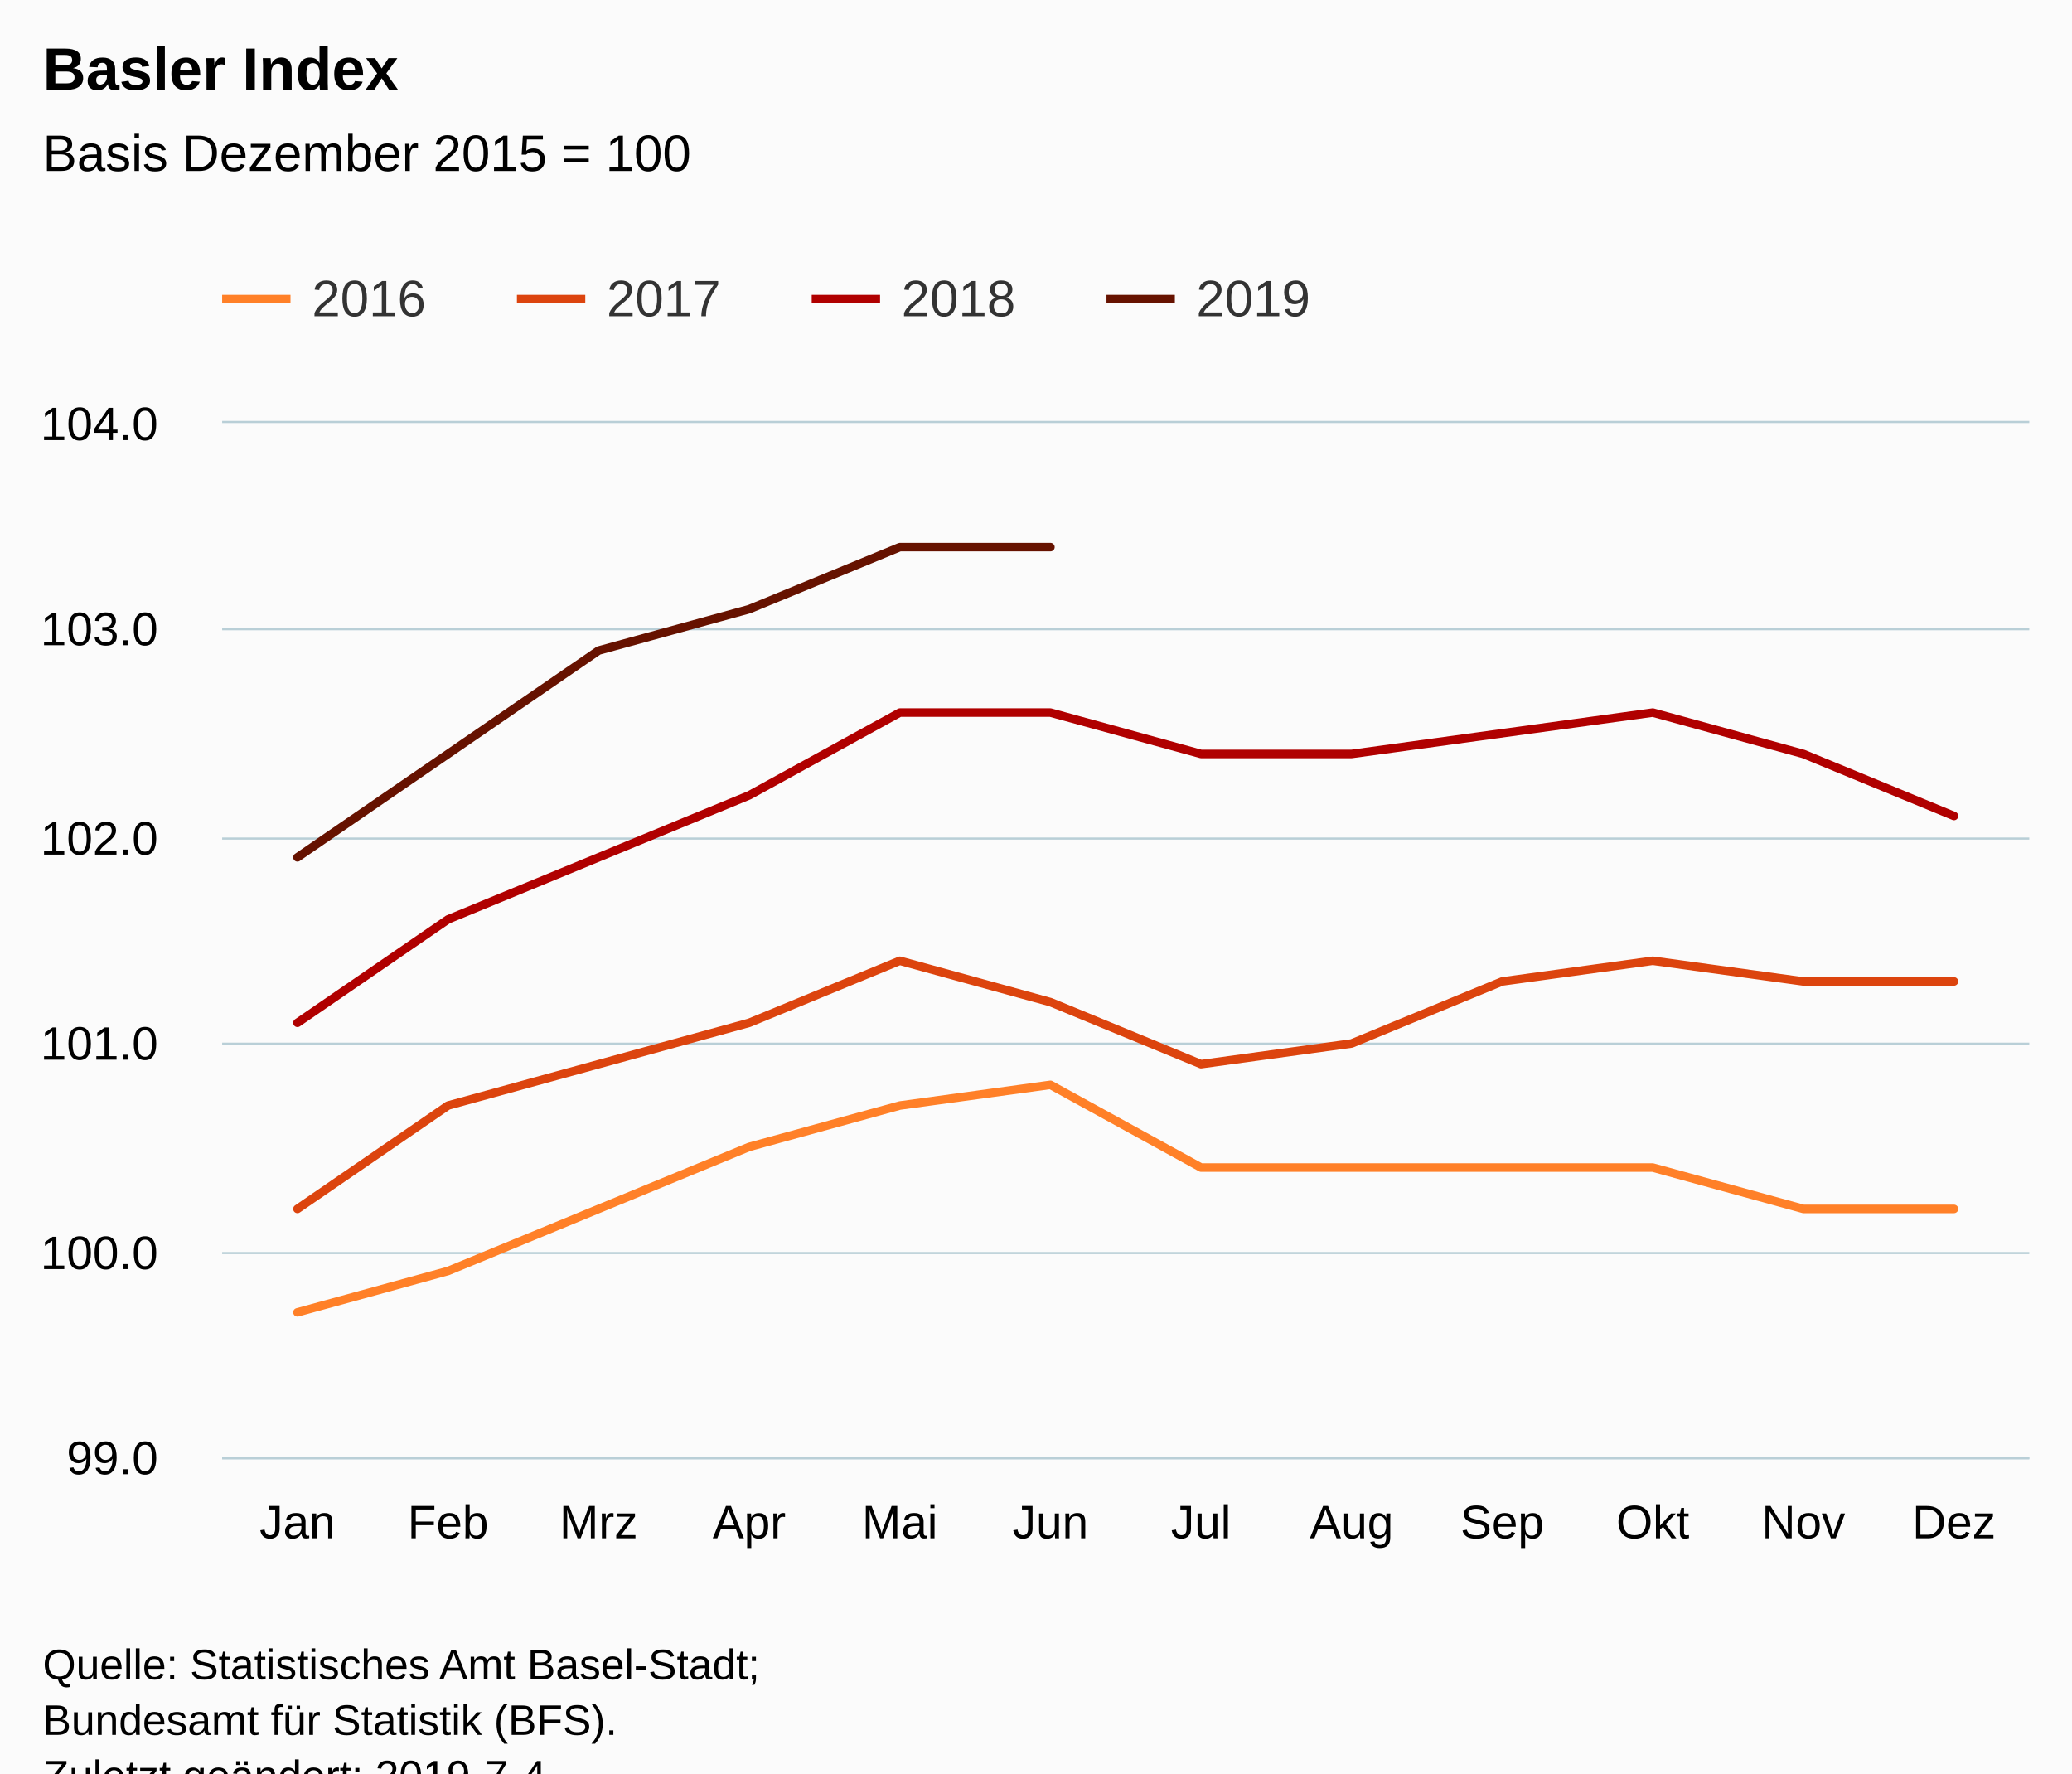
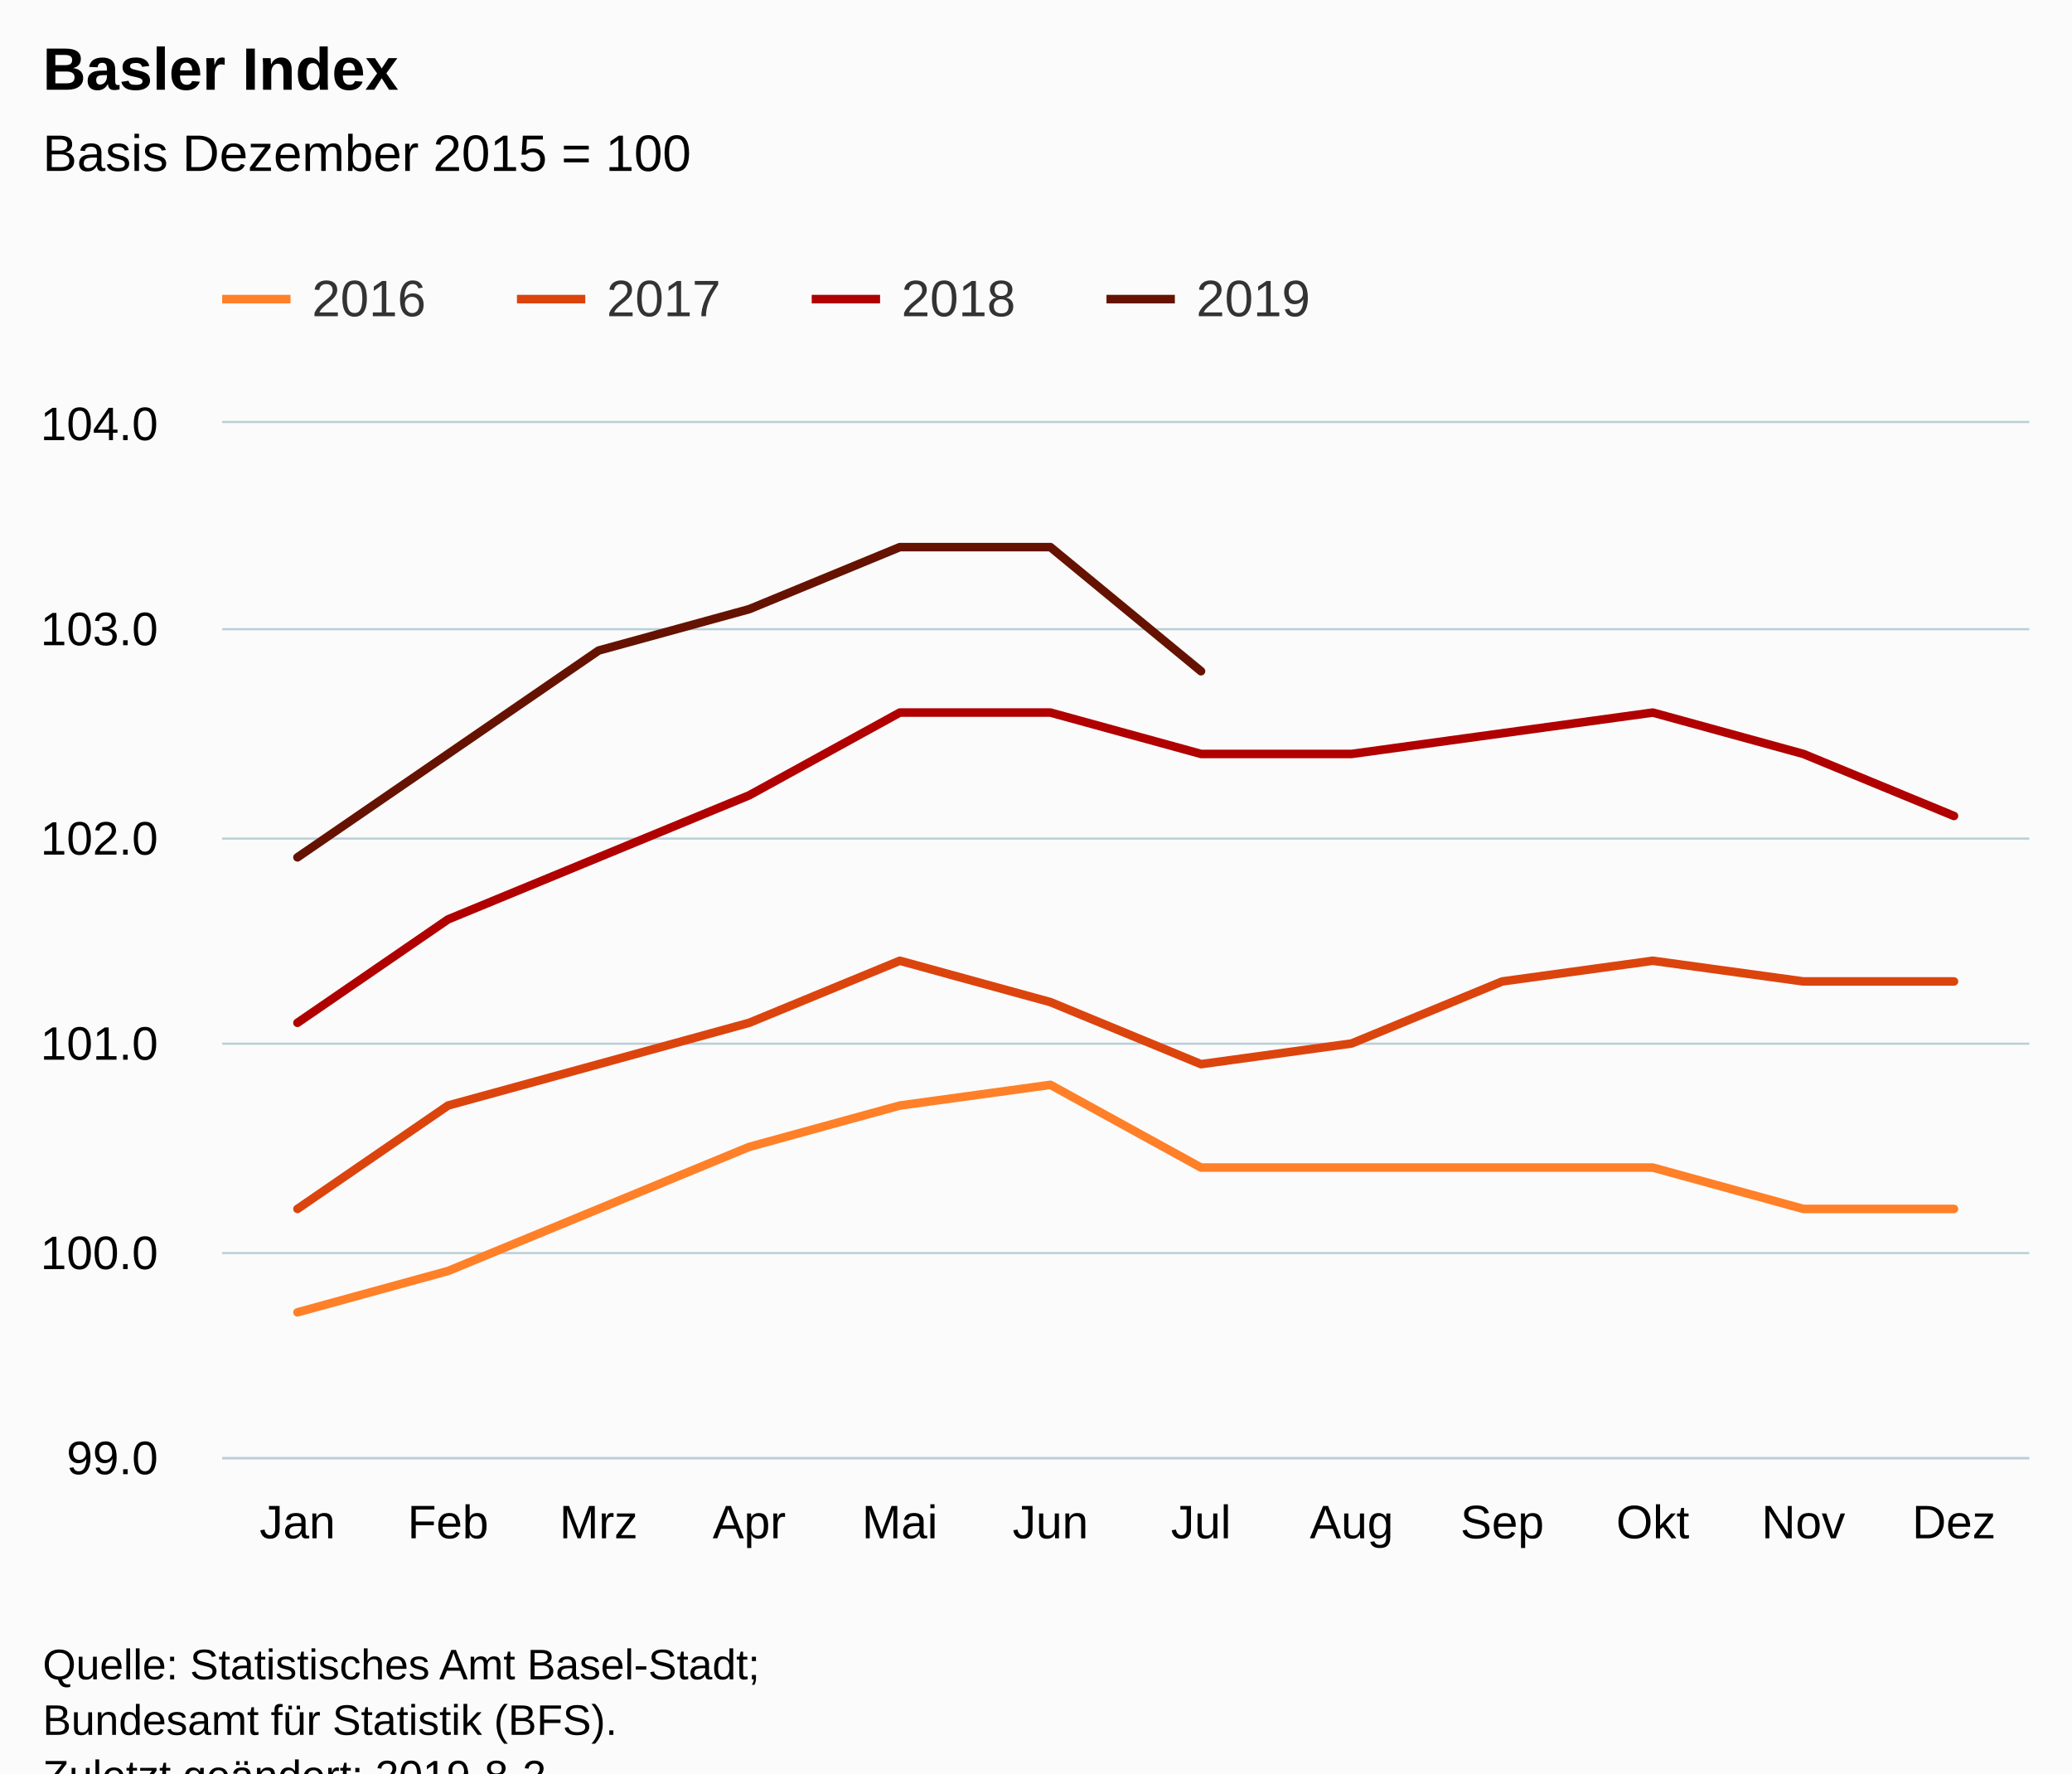
<svg xmlns="http://www.w3.org/2000/svg" version="1.1" class="highcharts-root" style="font-family:Arial;font-size:12px;" viewBox="0 0 485 415">
  <defs>
-     <clipPath id="highcharts-nqayaoj-6">
+     <clipPath id="highcharts-kw1kfdk-6">
      <rect x="0" y="0" width="423" height="242" fill="none" />
    </clipPath>
-     <clipPath id="highcharts-nqayaoj-7">
+     <clipPath id="highcharts-kw1kfdk-7">
      <rect x="0" y="0" width="423" height="242" fill="none" />
    </clipPath>
  </defs>
  <rect fill="#fbfbfb" class="highcharts-background" x="0" y="0" width="485" height="428" rx="0" ry="0" />
  <rect fill="none" class="highcharts-plot-background" x="52" y="99" width="423" height="242" />
  <g class="highcharts-pane-group" data-z-index="0" />
  <g class="highcharts-grid highcharts-xaxis-grid " data-z-index="1">
    <path fill="none" data-z-index="1" class="highcharts-grid-line" d="M 86.5 99 L 86.5 341" opacity="1" />
    <path fill="none" data-z-index="1" class="highcharts-grid-line" d="M 122.5 99 L 122.5 341" opacity="1" />
    <path fill="none" data-z-index="1" class="highcharts-grid-line" d="M 157.5 99 L 157.5 341" opacity="1" />
    <path fill="none" data-z-index="1" class="highcharts-grid-line" d="M 192.5 99 L 192.5 341" opacity="1" />
    <path fill="none" data-z-index="1" class="highcharts-grid-line" d="M 227.5 99 L 227.5 341" opacity="1" />
    <path fill="none" data-z-index="1" class="highcharts-grid-line" d="M 263.5 99 L 263.5 341" opacity="1" />
    <path fill="none" data-z-index="1" class="highcharts-grid-line" d="M 298.5 99 L 298.5 341" opacity="1" />
    <path fill="none" data-z-index="1" class="highcharts-grid-line" d="M 333.5 99 L 333.5 341" opacity="1" />
    <path fill="none" data-z-index="1" class="highcharts-grid-line" d="M 368.5 99 L 368.5 341" opacity="1" />
    <path fill="none" data-z-index="1" class="highcharts-grid-line" d="M 404.5 99 L 404.5 341" opacity="1" />
    <path fill="none" data-z-index="1" class="highcharts-grid-line" d="M 439.5 99 L 439.5 341" opacity="1" />
    <path fill="none" data-z-index="1" class="highcharts-grid-line" d="M 474.5 99 L 474.5 341" opacity="1" />
    <path fill="none" data-z-index="1" class="highcharts-grid-line" d="M 51.5 99 L 51.5 341" opacity="1" />
  </g>
  <g class="highcharts-grid highcharts-yaxis-grid " data-z-index="1">
    <path fill="none" stroke="#B9CFD7" stroke-width="0.5" data-z-index="1" class="highcharts-grid-line" d="M 52 341.25 L 475 341.25" opacity="1" />
    <path fill="none" stroke="#B9CFD7" stroke-width="0.5" data-z-index="1" class="highcharts-grid-line" d="M 52 293.25 L 475 293.25" opacity="1" />
    <path fill="none" stroke="#B9CFD7" stroke-width="0.5" data-z-index="1" class="highcharts-grid-line" d="M 52 244.25 L 475 244.25" opacity="1" />
    <path fill="none" stroke="#B9CFD7" stroke-width="0.5" data-z-index="1" class="highcharts-grid-line" d="M 52 196.25 L 475 196.25" opacity="1" />
    <path fill="none" stroke="#B9CFD7" stroke-width="0.5" data-z-index="1" class="highcharts-grid-line" d="M 52 147.25 L 475 147.25" opacity="1" />
    <path fill="none" stroke="#B9CFD7" stroke-width="0.5" data-z-index="1" class="highcharts-grid-line" d="M 52 98.75 L 475 98.75" opacity="1" />
  </g>
  <rect fill="none" class="highcharts-plot-border" data-z-index="1" x="52" y="99" width="423" height="242" />
  <g class="highcharts-axis highcharts-xaxis " data-z-index="2">
    <path fill="none" class="highcharts-axis-line" stroke="#B9CFD7" stroke-width="0.5" data-z-index="7" d="M 52 341.25 L 475 341.25" />
  </g>
  <g class="highcharts-axis highcharts-yaxis " data-z-index="2">
    <path fill="none" class="highcharts-axis-line" data-z-index="7" d="M 52 99 L 52 341" />
  </g>
  <g class="highcharts-series-group" data-z-index="3">
-     <g data-z-index="0.1" class="highcharts-series highcharts-series-0 highcharts-line-series " transform="translate(52,99) scale(1 1)" clip-path="url(#highcharts-nqayaoj-7)">
+     <g data-z-index="0.1" class="highcharts-series highcharts-series-0 highcharts-line-series " transform="translate(52,99) scale(1 1)" clip-path="url(#highcharts-kw1kfdk-7)">
      <path fill="none" d="M 17.625 208.12 L 52.875 198.44 L 88.125 183.92 L 123.375 169.4 L 158.625 159.72 L 193.875 154.88 L 229.125 174.24 L 264.375 174.24 L 299.625 174.24 L 334.875 174.24 L 370.125 183.92 L 405.375 183.92" class="highcharts-graph" data-z-index="1" stroke="#ff8028" stroke-width="2" stroke-linejoin="round" stroke-linecap="round" />
    </g>
    <g data-z-index="0.1" class="highcharts-markers highcharts-series-0 highcharts-line-series " transform="translate(52,99) scale(1 1)" clip-path="none" />
-     <g data-z-index="0.1" class="highcharts-series highcharts-series-1 highcharts-line-series " transform="translate(52,99) scale(1 1)" clip-path="url(#highcharts-nqayaoj-7)">
+     <g data-z-index="0.1" class="highcharts-series highcharts-series-1 highcharts-line-series " transform="translate(52,99) scale(1 1)" clip-path="url(#highcharts-kw1kfdk-7)">
      <path fill="none" d="M 17.625 183.92 L 52.875 159.72 L 88.125 150.04 L 123.375 140.36 L 158.625 125.84 L 193.875 135.52 L 229.125 150.04 L 264.375 145.2 L 299.625 130.68 L 334.875 125.84 L 370.125 130.68 L 405.375 130.68" class="highcharts-graph" data-z-index="1" stroke="#dc440e" stroke-width="2" stroke-linejoin="round" stroke-linecap="round" />
    </g>
    <g data-z-index="0.1" class="highcharts-markers highcharts-series-1 highcharts-line-series " transform="translate(52,99) scale(1 1)" clip-path="none" />
-     <g data-z-index="0.1" class="highcharts-series highcharts-series-2 highcharts-line-series " transform="translate(52,99) scale(1 1)" clip-path="url(#highcharts-nqayaoj-7)">
+     <g data-z-index="0.1" class="highcharts-series highcharts-series-2 highcharts-line-series " transform="translate(52,99) scale(1 1)" clip-path="url(#highcharts-kw1kfdk-7)">
      <path fill="none" d="M 17.625 140.36 L 52.875 116.16 L 88.125 101.64 L 123.375 87.12 L 158.625 67.76 L 193.875 67.76 L 229.125 77.44 L 264.375 77.44 L 299.625 72.6 L 334.875 67.76 L 370.125 77.44 L 405.375 91.96" class="highcharts-graph" data-z-index="1" stroke="#b00000" stroke-width="2" stroke-linejoin="round" stroke-linecap="round" />
    </g>
    <g data-z-index="0.1" class="highcharts-markers highcharts-series-2 highcharts-line-series " transform="translate(52,99) scale(1 1)" clip-path="none" />
-     <g data-z-index="0.1" class="highcharts-series highcharts-series-3 highcharts-line-series " transform="translate(52,99) scale(1 1)" clip-path="url(#highcharts-nqayaoj-7)">
-       <path fill="none" d="M 17.625 101.64 L 52.875 77.44 L 88.125 53.24 L 123.375 43.56 L 158.625 29.04 L 193.875 29.04" class="highcharts-graph" data-z-index="1" stroke="#661200" stroke-width="2" stroke-linejoin="round" stroke-linecap="round" />
+     <g data-z-index="0.1" class="highcharts-series highcharts-series-3 highcharts-line-series " transform="translate(52,99) scale(1 1)" clip-path="url(#highcharts-kw1kfdk-7)">
+       <path fill="none" d="M 17.625 101.64 L 52.875 77.44 L 88.125 53.24 L 123.375 43.56 L 158.625 29.04 L 193.875 29.04 L 229.125 58.08" class="highcharts-graph" data-z-index="1" stroke="#661200" stroke-width="2" stroke-linejoin="round" stroke-linecap="round" />
    </g>
    <g data-z-index="0.1" class="highcharts-markers highcharts-series-3 highcharts-line-series " transform="translate(52,99) scale(1 1)" clip-path="none" />
  </g>
  <text x="10" text-anchor="start" class="highcharts-title" data-z-index="4" style="color:#000000;font-size:14px;font-weight:bold;fill:#000000;" y="21">
    <tspan>Basler Index</tspan>
  </text>
  <text x="10" text-anchor="start" class="highcharts-subtitle" data-z-index="4" style="color:#000000;font-size:12px;font-weight:normal;font-family:Arial;fill:#000000;" y="40">
    <tspan>Basis Dezember 2015 = 100</tspan>
  </text>
  <g class="highcharts-legend" data-z-index="7" transform="translate(44,56)">
    <rect fill="none" class="highcharts-legend-box" rx="0" ry="0" x="0" y="0" width="272" height="31" visibility="visible" />
    <g data-z-index="1">
      <g>
        <g class="highcharts-legend-item highcharts-line-series highcharts-color-undefined highcharts-series-0" data-z-index="1" transform="translate(8,3)">
          <path fill="none" d="M 0 11 L 16 11" class="highcharts-graph" stroke="#ff8028" stroke-width="2" />
          <text x="21" style="color:#333333;font-size:12px;font-weight:normal;cursor:pointer;fill:#333333;" text-anchor="start" data-z-index="2" y="15">
            <tspan>2016</tspan>
          </text>
        </g>
        <g class="highcharts-legend-item highcharts-line-series highcharts-color-undefined highcharts-series-1" data-z-index="1" transform="translate(77,3)">
          <path fill="none" d="M 0 11 L 16 11" class="highcharts-graph" stroke="#dc440e" stroke-width="2" />
          <text x="21" y="15" style="color:#333333;font-size:12px;font-weight:normal;cursor:pointer;fill:#333333;" text-anchor="start" data-z-index="2">
            <tspan>2017</tspan>
          </text>
        </g>
        <g class="highcharts-legend-item highcharts-line-series highcharts-color-undefined highcharts-series-2" data-z-index="1" transform="translate(146,3)">
          <path fill="none" d="M 0 11 L 16 11" class="highcharts-graph" stroke="#b00000" stroke-width="2" />
          <text x="21" y="15" style="color:#333333;font-size:12px;font-weight:normal;cursor:pointer;fill:#333333;" text-anchor="start" data-z-index="2">
            <tspan>2018</tspan>
          </text>
        </g>
        <g class="highcharts-legend-item highcharts-line-series highcharts-color-undefined highcharts-series-3" data-z-index="1" transform="translate(215,3)">
          <path fill="none" d="M 0 11 L 16 11" class="highcharts-graph" stroke="#661200" stroke-width="2" />
          <text x="21" y="15" style="color:#333333;font-size:12px;font-weight:normal;cursor:pointer;fill:#333333;" text-anchor="start" data-z-index="2">
            <tspan>2019</tspan>
          </text>
        </g>
      </g>
    </g>
  </g>
  <g class="highcharts-axis-labels highcharts-xaxis-labels " data-z-index="7">
    <text x="69.625" style="color:#000000;cursor:default;font-size:11px;fill:#000000;" text-anchor="middle" transform="translate(0,0)" y="360" opacity="1">Jan</text>
    <text x="104.875" style="color:#000000;cursor:default;font-size:11px;fill:#000000;" text-anchor="middle" transform="translate(0,0)" y="360" opacity="1">Feb</text>
    <text x="140.125" style="color:#000000;cursor:default;font-size:11px;fill:#000000;" text-anchor="middle" transform="translate(0,0)" y="360" opacity="1">Mrz</text>
    <text x="175.375" style="color:#000000;cursor:default;font-size:11px;fill:#000000;" text-anchor="middle" transform="translate(0,0)" y="360" opacity="1">Apr</text>
    <text x="210.625" style="color:#000000;cursor:default;font-size:11px;fill:#000000;" text-anchor="middle" transform="translate(0,0)" y="360" opacity="1">Mai</text>
    <text x="245.875" style="color:#000000;cursor:default;font-size:11px;fill:#000000;" text-anchor="middle" transform="translate(0,0)" y="360" opacity="1">Jun</text>
    <text x="281.125" style="color:#000000;cursor:default;font-size:11px;fill:#000000;" text-anchor="middle" transform="translate(0,0)" y="360" opacity="1">Jul</text>
    <text x="316.375" style="color:#000000;cursor:default;font-size:11px;fill:#000000;" text-anchor="middle" transform="translate(0,0)" y="360" opacity="1">Aug</text>
    <text x="351.625" style="color:#000000;cursor:default;font-size:11px;fill:#000000;" text-anchor="middle" transform="translate(0,0)" y="360" opacity="1">Sep</text>
    <text x="386.875" style="color:#000000;cursor:default;font-size:11px;fill:#000000;" text-anchor="middle" transform="translate(0,0)" y="360" opacity="1">Okt</text>
    <text x="422.125" style="color:#000000;cursor:default;font-size:11px;fill:#000000;" text-anchor="middle" transform="translate(0,0)" y="360" opacity="1">Nov</text>
    <text x="457.375" style="color:#000000;cursor:default;font-size:11px;fill:#000000;" text-anchor="middle" transform="translate(0,0)" y="360" opacity="1">Dez</text>
  </g>
  <g class="highcharts-axis-labels highcharts-yaxis-labels " data-z-index="7">
    <text x="37" style="color:#000000;cursor:default;font-size:11px;fill:#000000;" text-anchor="end" transform="translate(0,0)" y="345" opacity="1">99.0</text>
    <text x="37" style="color:#000000;cursor:default;font-size:11px;fill:#000000;" text-anchor="end" transform="translate(0,0)" y="297" opacity="1">100.0</text>
    <text x="37" style="color:#000000;cursor:default;font-size:11px;fill:#000000;" text-anchor="end" transform="translate(0,0)" y="248" opacity="1">101.0</text>
    <text x="37" style="color:#000000;cursor:default;font-size:11px;fill:#000000;" text-anchor="end" transform="translate(0,0)" y="200" opacity="1">102.0</text>
    <text x="37" style="color:#000000;cursor:default;font-size:11px;fill:#000000;" text-anchor="end" transform="translate(0,0)" y="151" opacity="1">103.0</text>
    <text x="37" style="color:#000000;cursor:default;font-size:11px;fill:#000000;" text-anchor="end" transform="translate(0,0)" y="103" opacity="1">104.0</text>
  </g>
  <text x="10" class="highcharts-credits" text-anchor="start" data-z-index="8" style="cursor:default;color:#000000;font-size:10px;fill:#000000;" y="393">
    <tspan>Quelle: Statistisches Amt Basel-Stadt;</tspan>
    <tspan x="10" dy="13">Bundesamt für Statistik (BFS).</tspan>
-     <tspan x="10" dy="13">Zuletzt geändert: 2019-7-4</tspan>
+     <tspan x="10" dy="13">Zuletzt geändert: 2019-8-2</tspan>
  </text>
</svg>
